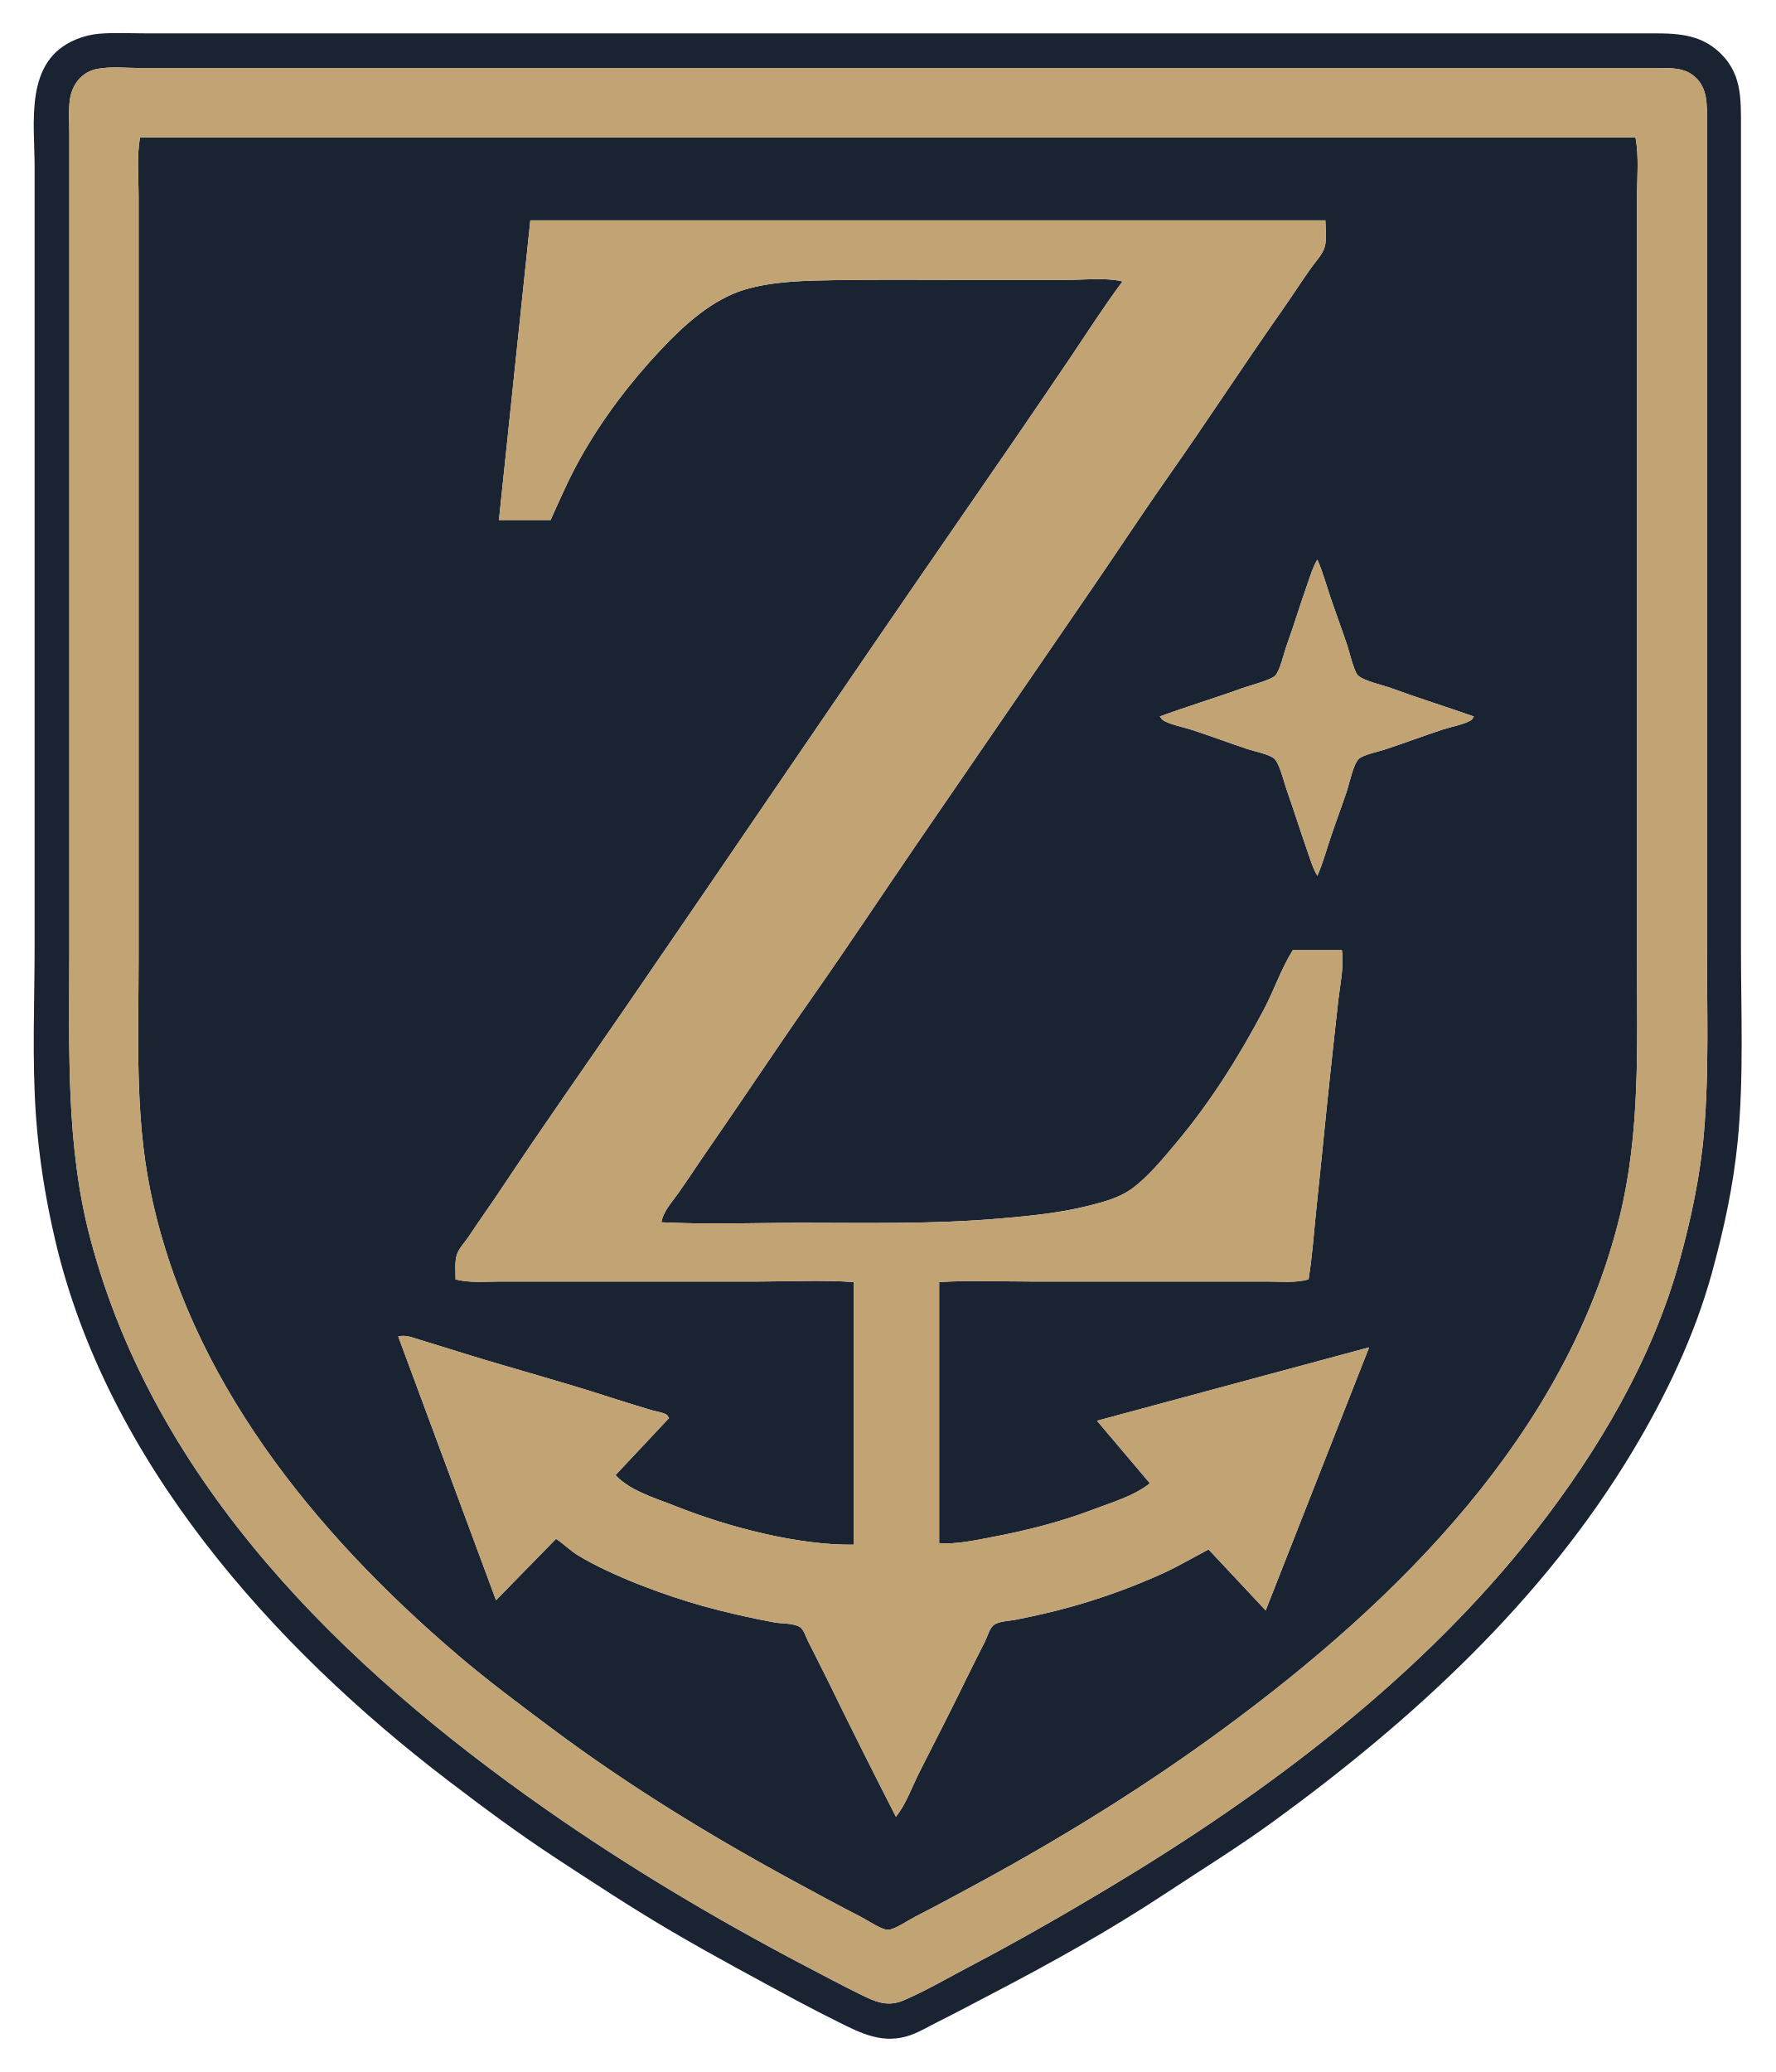
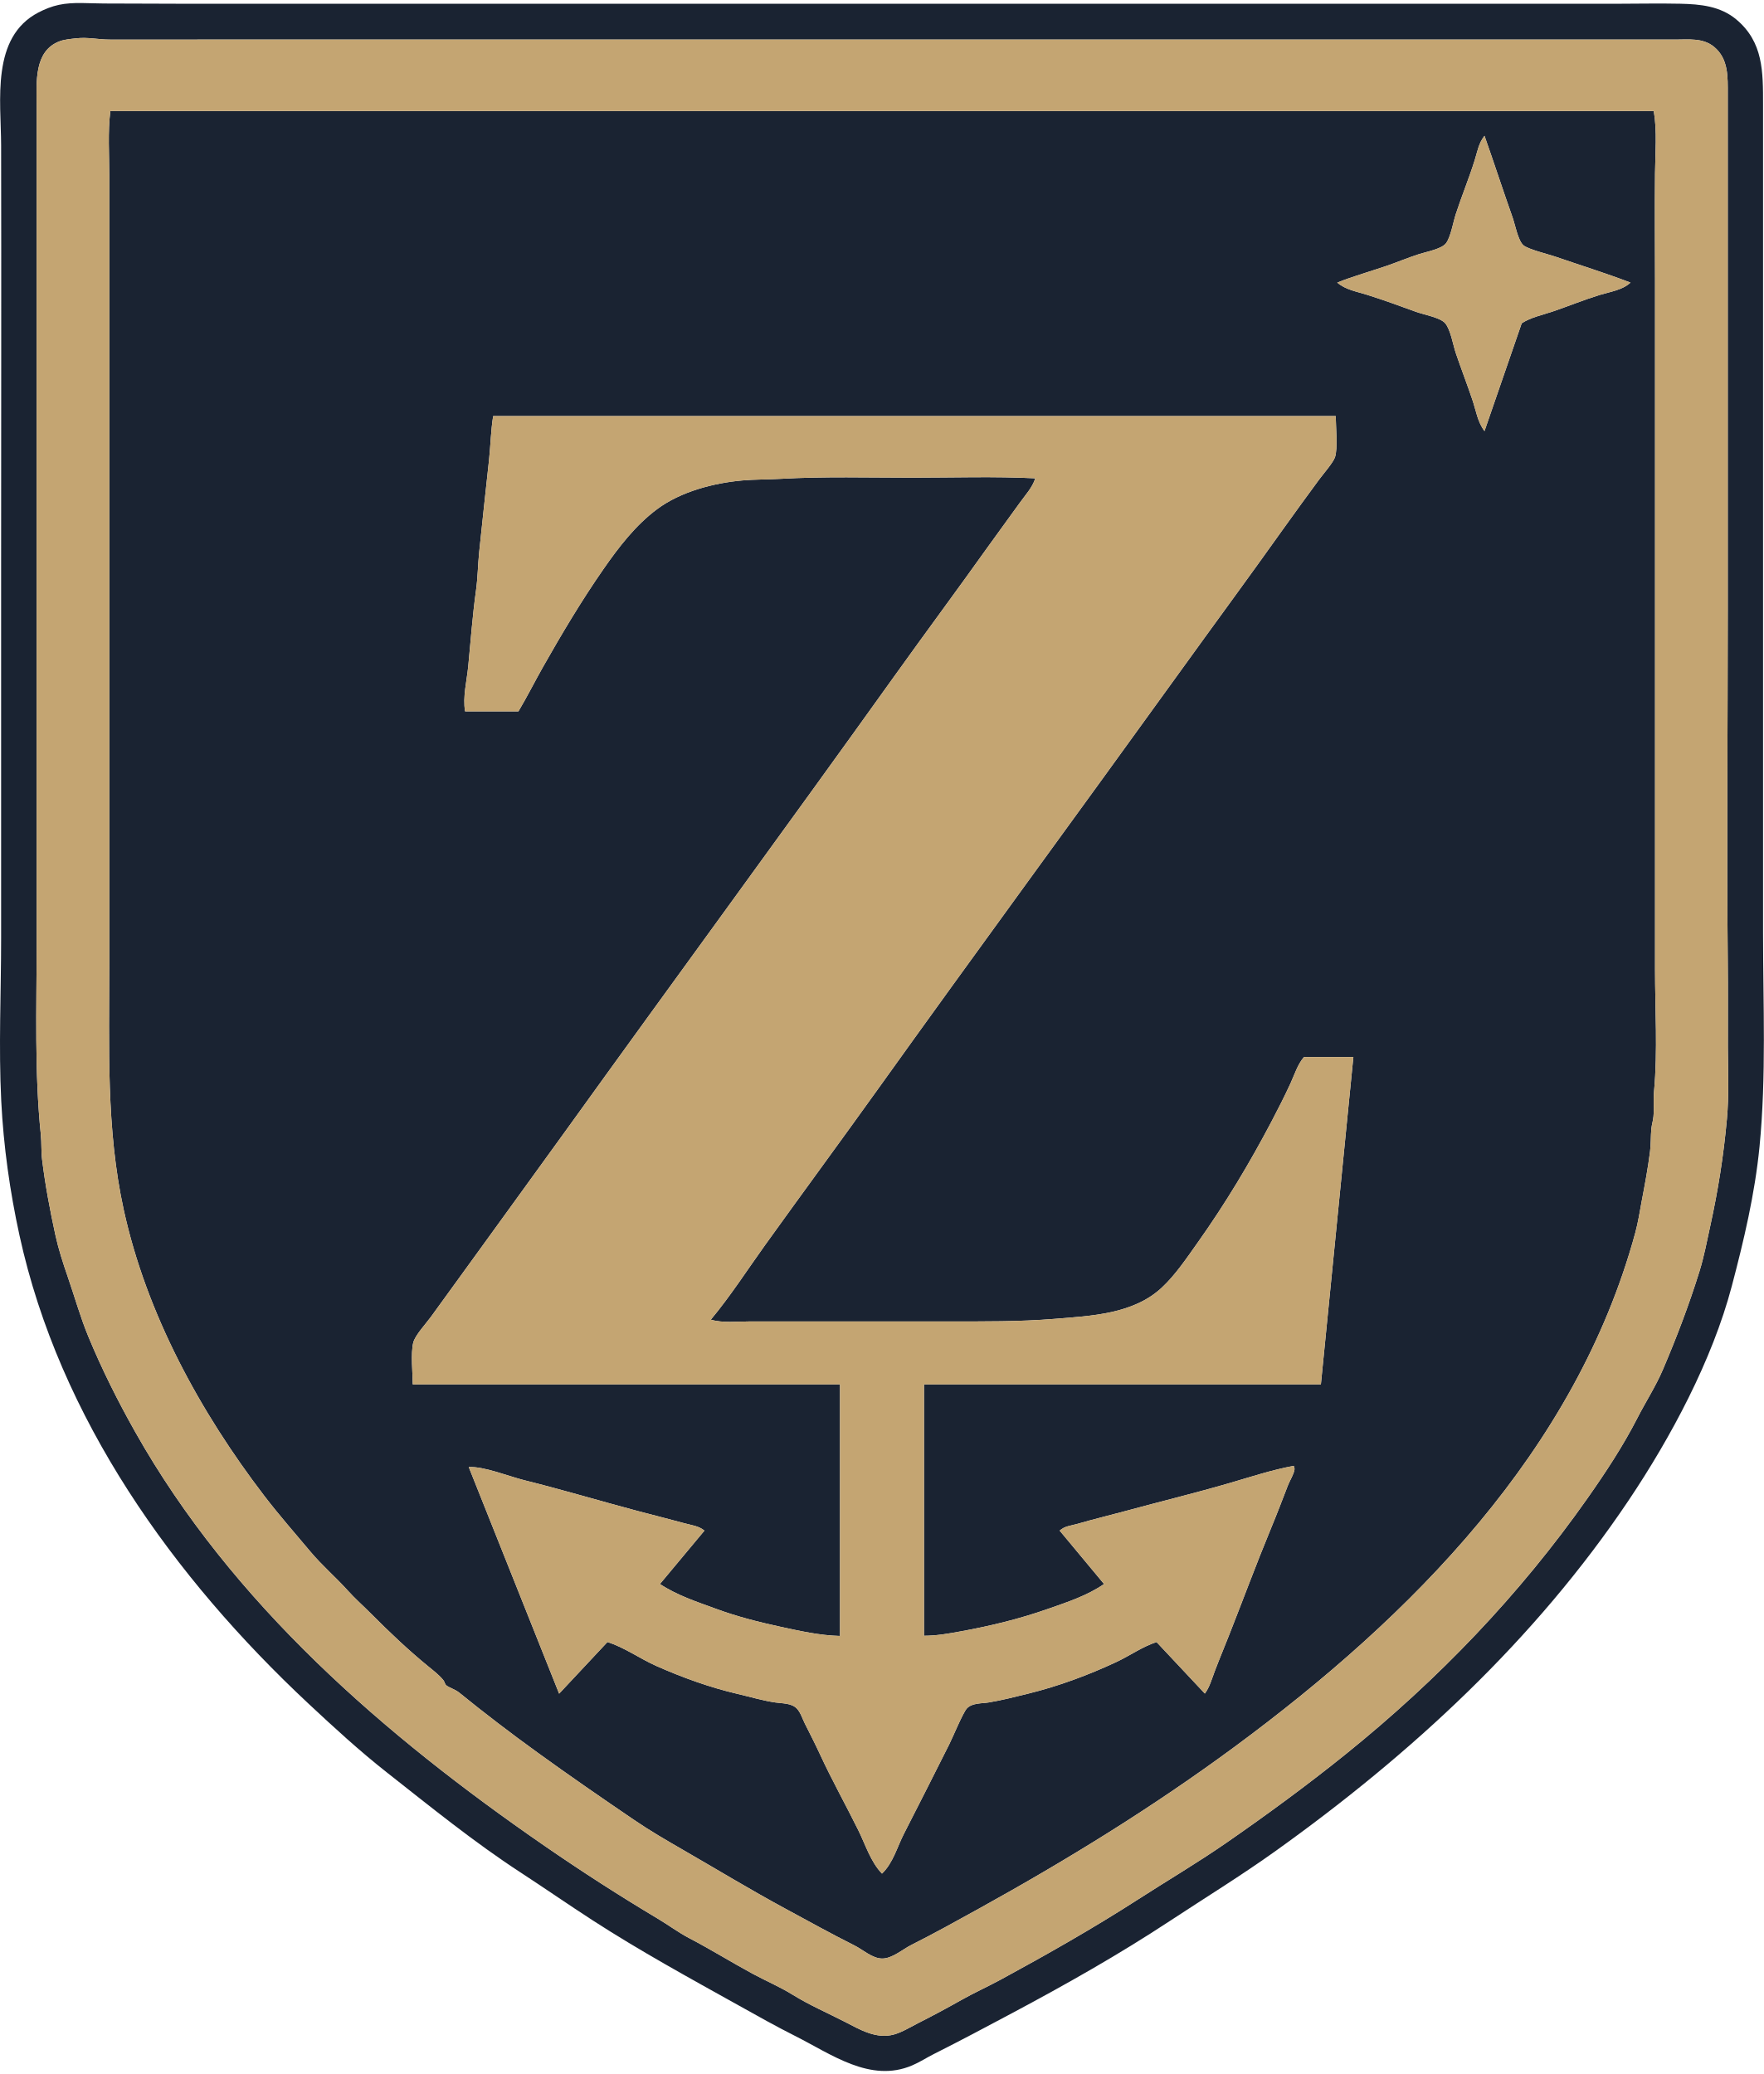
- <svg xmlns="http://www.w3.org/2000/svg" viewBox="178 243 653 762" role="img" aria-label="Zarparia">
-   <path d="M214.57 255.4C220.49 254.92 226.56 255.28 232.5 255.28C243.17 255.28 253.83 255.28 264.5 255.28C296.83 255.28 329.17 255.28 361.5 255.28C459.5 255.28 557.5 255.28 655.5 255.28C691.83 255.28 728.17 255.28 764.5 255.28C770.5 255.28 776.5 255.28 782.5 255.28C792.01 255.28 801.53 254.76 809.25 261.25C818.82 269.3 818.3 279 818.3 290.5C818.3 299.5 818.3 308.5 818.3 317.5C818.3 367.83 818.3 418.17 818.3 468.5C818.3 509.5 818.3 550.5 818.3 591.5C818.3 615.09 819.39 638.99 817.12 662.5C815.51 679.08 812 695.17 807.59 711.2C801.26 734.2 790.62 756.45 778.37 776.84C745.36 831.74 697.74 875.45 646.33 912.87C633.3 922.35 619.61 930.78 606.18 939.65C585.87 953.05 564.33 965.04 542.75 976.28C536.17 979.71 529.65 983.21 523.01 986.52C519.68 988.17 516.41 990.18 512.89 991.43C502.9 994.97 494.83 990.87 486.05 986.47C481.17 984.04 476.34 981.58 471.54 979C455.98 970.62 440.42 962.29 425.17 953.35C410.57 944.8 396.43 935.5 382.28 926.23C368.68 917.32 355.65 907.63 342.73 897.77C278.07 848.37 217.41 780.43 198.35 699.29C194.8 684.21 192.34 668.96 191.23 653.5C189.74 632.63 190.73 611.41 190.73 590.5C190.73 546.83 190.73 503.17 190.73 459.5C190.73 407.83 190.73 356.17 190.73 304.5C190.73 287.91 186.84 265.32 205.98 257.49C208.71 256.36 211.62 255.64 214.57 255.4ZM213.7 268.35C208.1 269.42 204.5 274.08 203.72 279.5C203.15 283.42 203.49 287.55 203.49 291.5C203.49 298.83 203.49 306.17 203.49 313.5C203.49 361.83 203.49 410.17 203.49 458.5C203.49 503.83 203.49 549.17 203.49 594.5C203.49 629.32 202.21 664.46 211.2 698.44C235.07 788.74 304.13 856.07 378.37 908.09C409 929.55 441.27 948.76 474.39 966.12C480.97 969.57 487.53 973.05 494.19 976.34C499.62 979.03 504.22 981.23 510.22 978.69C518.61 975.14 526.61 970.39 534.66 966.17C551.8 957.18 568.57 947.57 585.17 937.64C643.62 902.68 700.97 859.69 743.09 805.62C765.88 776.37 785.54 743.12 795.56 707.15C799.89 691.61 803.32 675.57 804.69 659.49C806.61 636.93 805.78 614.12 805.78 591.5C805.78 550.5 805.78 509.5 805.78 468.5C805.78 419.83 805.78 371.17 805.78 322.5C805.78 310.83 805.78 299.17 805.78 287.5C805.78 281.6 806.15 275.45 801.29 271.18C797.4 267.77 792.35 268.02 787.5 268.02C778.83 268.02 770.17 268.02 761.5 268.02C726.17 268.02 690.83 268.02 655.5 268.02C555.83 268.02 456.17 268.02 356.5 268.02C324.5 268.02 292.5 268.02 260.5 268.02C250.17 268.02 239.83 268.02 229.5 268.02C224.37 268.02 218.75 267.38 213.7 268.35ZM229.5 293.51C412.83 293.51 596.17 293.51 779.5 293.51C780.84 300.55 780.07 308.3 780.07 315.5C780.07 328.17 780.07 340.83 780.07 353.5C780.07 393.5 780.07 433.5 780.07 473.5C780.07 514.5 780.07 555.5 780.07 596.5C780.07 628.15 781.29 659.34 773.71 690.34C754.15 770.24 692.29 831.46 628.16 878.64C599.55 899.69 569.17 918.52 537.95 935.46C530.15 939.69 522.35 943.93 514.45 947.96C512.14 949.14 506.88 952.74 504.51 952.72C502.17 952.69 496.87 949.09 494.59 947.92C486.68 943.9 478.9 939.64 471.1 935.42C439.94 918.54 409.27 899.83 380.88 878.6C369.1 869.78 357.3 861.01 346.1 851.44C293.53 806.54 247.24 749.75 233.21 680.44C227.56 652.53 228.98 623.82 228.98 595.5C228.98 555.17 228.98 514.83 228.98 474.5C228.98 434.17 228.98 393.83 228.98 353.5C228.98 340.83 228.98 328.17 228.98 315.5C228.98 308.28 228.26 300.6 229.5 293.51ZM665.46 324.03C567.99 324.03 470.52 324.03 373.05 324.03C369.2 360.77 365.35 397.52 361.5 434.26C367.83 434.26 374.17 434.26 380.5 434.26C383.93 426.66 387.21 419.07 391.29 411.76C399.4 397.22 409.68 383.69 421.08 371.58C429.48 362.65 439.94 353.07 451.96 349.49C462.52 346.35 474.56 346.2 485.5 346.02C501.49 345.76 517.5 345.93 533.5 345.93C545.83 345.93 558.17 345.93 570.5 345.93C577.06 345.93 584.5 345 590.84 346.5C584 355.68 577.79 365.4 571.4 374.89C557.86 394.95 544.12 414.91 530.36 434.82C489.6 493.81 449.46 553.23 408.86 612.33C393.38 634.86 377.61 657.22 362.49 679.99C358.51 685.98 354.3 691.81 350.34 697.81C348.98 699.86 346.67 702.18 345.98 704.55C345.17 707.32 345.58 710.64 345.54 713.5C350.59 714.87 356.2 714.3 361.5 714.3C370.83 714.3 380.17 714.3 389.5 714.3C411.83 714.3 434.17 714.3 456.5 714.3C468.28 714.3 480.29 713.65 492.03 714.5C492.03 746.69 492.03 778.88 492.03 811.07C471.57 811.38 445.55 804.52 426.53 796.92C419.29 794.03 409.78 791.34 404.37 785.5C410.94 778.5 417.5 771.5 424.07 764.5C423.72 764.18 423.63 763.6 423.24 763.33C421.88 762.39 419.35 762.12 417.77 761.64C412.69 760.1 407.58 758.58 402.53 756.93C384.72 751.12 366.57 746.3 348.67 740.75C343.32 739.09 337.98 737.41 332.62 735.79C329.73 734.92 327.34 733.79 324.46 734.5C336.45 766.83 348.44 799.17 360.43 831.5C367.79 823.98 375.14 816.46 382.5 808.93C385.31 810.76 387.7 813.24 390.57 814.99C402.98 822.53 422.65 829.79 436.69 833.68C445.26 836.06 454 838.01 462.73 839.65C465.47 840.17 469.76 839.86 472.18 841.36C473.6 842.24 474.38 844.96 475.1 846.4C477.42 851.07 479.84 855.69 482.13 860.38C490.41 877.37 498.89 894.3 507.5 911.13C511.3 906.44 513.43 900.07 516.18 894.67C522.02 883.18 527.92 871.68 533.56 860.08C535.73 855.6 538.01 851.17 540.24 846.72C541.07 845.08 541.91 842.01 543.28 840.79C545.13 839.16 549.02 839.17 551.36 838.71C558.4 837.31 565.49 835.73 572.4 833.78C583.81 830.56 595.21 826.41 606 821.48C611.66 818.89 617.03 815.65 622.5 812.83C629.5 820.3 636.5 827.77 643.5 835.25C656.18 803 668.86 770.75 681.54 738.5C648.18 747.5 614.81 756.5 581.45 765.5C587.94 773.17 594.43 780.83 600.92 788.5C595.1 793.16 586.66 795.63 579.72 798.25C567.67 802.81 555.3 805.93 542.64 808.32C536.39 809.5 529.75 810.99 523.41 810.5C523.41 778.5 523.41 746.5 523.41 714.5C534.7 713.79 546.18 714.3 557.5 714.3C577.83 714.3 598.17 714.3 618.5 714.3C627.17 714.3 635.83 714.3 644.5 714.3C649.41 714.3 654.63 714.85 659.27 713.5C660.72 704.59 661.28 695.48 662.24 686.5C664 670.19 665.52 653.84 667.29 637.53C668.27 628.53 669.21 619.51 670.25 610.51C670.93 604.59 672.35 598.32 671.52 592.44C665.5 592.44 659.48 592.44 653.46 592.44C649.22 599.22 646.56 607.2 642.81 614.31C633.73 631.5 623.21 648.3 610.68 663.2C605.91 668.88 599.98 676.18 593.91 680.42C589.47 683.52 583.92 685.02 578.74 686.34C567.87 689.11 556.65 690.18 545.5 691.14C521.55 693.2 497.52 692.73 473.5 692.7C456.14 692.67 438.58 693.4 421.25 692.5C421.94 688.51 425.02 685.23 427.41 681.88C431.02 676.8 434.4 671.53 437.96 666.41C451.22 647.31 464.02 627.89 477.37 608.86C490.04 590.8 502.2 572.38 514.66 554.18C536.86 521.72 559.2 489.34 581.39 456.87C590.31 443.82 598.99 430.58 608.09 417.65C622.04 397.84 635.22 377.5 649.15 357.69C652.87 352.39 656.39 346.95 660.11 341.65C661.8 339.24 664.61 336.4 665.3 333.49C666 330.57 665.49 327.02 665.46 324.03ZM662.5 448.8C660.76 451.74 659.83 455.02 658.69 458.25C656.07 465.65 653.8 473.19 651.14 480.58C650.19 483.21 648.78 489.62 647 491.47C645.42 493.12 637.21 495.23 634.62 496.17C624.65 499.79 614.49 502.83 604.54 506.5C604.96 506.86 605.17 507.44 605.62 507.77C607.95 509.42 613.37 510.44 616.22 511.37C623.17 513.64 630.01 516.23 636.95 518.52C639.41 519.33 644.67 520.38 646.55 521.91C648.56 523.53 650.24 530.71 651.18 533.37C653.8 540.78 656.13 548.29 658.74 555.71C659.86 558.91 660.78 562.17 662.5 565.1C664.52 560.52 665.83 555.61 667.43 550.86C669.36 545.16 671.47 539.53 673.38 533.83C674.32 530.99 675.71 524.09 677.71 522.13C679.31 520.57 684.96 519.43 687.25 518.67C694.43 516.31 701.5 513.64 708.68 511.27C711.42 510.37 717.09 509.29 719.26 507.68C719.64 507.4 719.72 506.83 720.06 506.5C709.91 502.92 699.6 499.72 689.5 496.01C686.6 494.95 679.16 493.36 677.29 491.22C675.91 489.64 674.21 482.47 673.42 480.11C671.42 474.17 669.23 468.3 667.22 462.36C665.69 457.84 664.45 453.16 662.5 448.8Z" fill="#1a2332" fill-rule="evenodd" />
-   <path d="M213.7 268.35C218.75 267.38 224.37 268.02 229.5 268.02C239.83 268.02 250.17 268.02 260.5 268.02C292.5 268.02 324.5 268.02 356.5 268.02C456.17 268.02 555.83 268.02 655.5 268.02C690.83 268.02 726.17 268.02 761.5 268.02C770.17 268.02 778.83 268.02 787.5 268.02C792.35 268.02 797.4 267.77 801.29 271.18C806.15 275.45 805.78 281.6 805.78 287.5C805.78 299.17 805.78 310.83 805.78 322.5C805.78 371.17 805.78 419.83 805.78 468.5C805.78 509.5 805.78 550.5 805.78 591.5C805.78 614.12 806.61 636.93 804.69 659.49C803.32 675.57 799.89 691.61 795.56 707.15C785.54 743.12 765.88 776.37 743.09 805.62C700.97 859.69 643.62 902.68 585.17 937.64C568.57 947.57 551.8 957.18 534.66 966.17C526.61 970.39 518.61 975.14 510.22 978.69C504.22 981.23 499.62 979.03 494.19 976.34C487.53 973.05 480.97 969.57 474.39 966.12C441.27 948.76 409 929.55 378.37 908.09C304.13 856.07 235.07 788.74 211.2 698.44C202.21 664.46 203.49 629.32 203.49 594.5C203.49 549.17 203.49 503.83 203.49 458.5C203.49 410.17 203.49 361.83 203.49 313.5C203.49 306.17 203.49 298.83 203.49 291.5C203.49 287.55 203.15 283.42 203.72 279.5C204.5 274.08 208.1 269.42 213.7 268.35ZM229.5 293.51C228.26 300.6 228.98 308.28 228.98 315.5C228.98 328.17 228.98 340.83 228.98 353.5C228.98 393.83 228.98 434.17 228.98 474.5C228.98 514.83 228.98 555.17 228.98 595.5C228.98 623.82 227.56 652.53 233.21 680.44C247.24 749.75 293.53 806.54 346.1 851.44C357.3 861.01 369.1 869.78 380.88 878.6C409.27 899.83 439.94 918.54 471.1 935.42C478.9 939.64 486.68 943.9 494.59 947.92C496.87 949.09 502.17 952.69 504.51 952.72C506.88 952.74 512.14 949.14 514.45 947.96C522.35 943.93 530.15 939.69 537.95 935.46C569.17 918.52 599.55 899.69 628.16 878.64C692.29 831.46 754.15 770.24 773.71 690.34C781.29 659.34 780.07 628.15 780.07 596.5C780.07 555.5 780.07 514.5 780.07 473.5C780.07 433.5 780.07 393.5 780.07 353.5C780.07 340.83 780.07 328.17 780.07 315.5C780.07 308.3 780.84 300.55 779.5 293.51C596.17 293.51 412.83 293.51 229.5 293.51ZM665.46 324.03C665.49 327.02 666 330.57 665.3 333.49C664.61 336.4 661.8 339.24 660.11 341.65C656.39 346.95 652.87 352.39 649.15 357.69C635.22 377.5 622.04 397.84 608.09 417.65C598.99 430.58 590.31 443.82 581.39 456.87C559.2 489.34 536.86 521.72 514.66 554.18C502.2 572.38 490.04 590.8 477.37 608.86C464.02 627.89 451.22 647.31 437.96 666.41C434.4 671.53 431.02 676.8 427.41 681.88C425.02 685.23 421.94 688.51 421.25 692.5C438.58 693.4 456.14 692.67 473.5 692.7C497.52 692.73 521.55 693.2 545.5 691.14C556.65 690.18 567.87 689.11 578.74 686.34C583.92 685.02 589.47 683.52 593.91 680.42C599.98 676.18 605.91 668.88 610.68 663.2C623.21 648.3 633.73 631.5 642.81 614.31C646.56 607.2 649.22 599.22 653.46 592.44C659.48 592.44 665.5 592.44 671.52 592.44C672.35 598.32 670.93 604.59 670.25 610.51C669.21 619.51 668.27 628.53 667.29 637.53C665.52 653.84 664 670.19 662.24 686.5C661.28 695.48 660.72 704.59 659.27 713.5C654.63 714.85 649.41 714.3 644.5 714.3C635.83 714.3 627.17 714.3 618.5 714.3C598.17 714.3 577.83 714.3 557.5 714.3C546.18 714.3 534.7 713.79 523.41 714.5C523.41 746.5 523.41 778.5 523.41 810.5C529.75 810.99 536.39 809.5 542.64 808.32C555.3 805.93 567.67 802.81 579.72 798.25C586.66 795.63 595.1 793.16 600.92 788.5C594.43 780.83 587.94 773.17 581.45 765.5C614.81 756.5 648.18 747.5 681.54 738.5C668.86 770.75 656.18 803 643.5 835.25C636.5 827.77 629.5 820.3 622.5 812.83C617.03 815.65 611.66 818.89 606 821.48C595.21 826.41 583.81 830.56 572.4 833.78C565.49 835.73 558.4 837.31 551.36 838.71C549.02 839.17 545.13 839.16 543.28 840.79C541.91 842.01 541.07 845.08 540.24 846.72C538.01 851.17 535.73 855.6 533.56 860.08C527.92 871.68 522.02 883.18 516.18 894.67C513.43 900.07 511.3 906.44 507.5 911.13C498.89 894.3 490.41 877.37 482.13 860.38C479.84 855.69 477.42 851.07 475.1 846.4C474.38 844.96 473.6 842.24 472.18 841.36C469.76 839.86 465.47 840.17 462.73 839.65C454 838.01 445.26 836.06 436.69 833.68C422.65 829.79 402.98 822.53 390.57 814.99C387.7 813.24 385.31 810.76 382.5 808.93C375.14 816.46 367.79 823.98 360.43 831.5C348.44 799.17 336.45 766.83 324.46 734.5C327.34 733.79 329.73 734.92 332.62 735.79C337.98 737.41 343.32 739.09 348.67 740.75C366.57 746.3 384.72 751.12 402.53 756.93C407.58 758.58 412.69 760.1 417.77 761.64C419.35 762.12 421.88 762.39 423.24 763.33C423.63 763.6 423.72 764.18 424.07 764.5C417.5 771.5 410.94 778.5 404.37 785.5C409.78 791.34 419.29 794.03 426.53 796.92C445.55 804.52 471.57 811.38 492.03 811.07C492.03 778.88 492.03 746.69 492.03 714.5C480.29 713.65 468.28 714.3 456.5 714.3C434.17 714.3 411.83 714.3 389.5 714.3C380.17 714.3 370.83 714.3 361.5 714.3C356.2 714.3 350.59 714.87 345.54 713.5C345.58 710.64 345.17 707.32 345.98 704.55C346.67 702.18 348.98 699.86 350.34 697.81C354.3 691.81 358.51 685.98 362.49 679.99C377.61 657.22 393.38 634.86 408.86 612.33C449.46 553.23 489.6 493.81 530.36 434.82C544.12 414.91 557.86 394.95 571.4 374.89C577.79 365.4 584 355.68 590.84 346.5C584.5 345 577.06 345.93 570.5 345.93C558.17 345.93 545.83 345.93 533.5 345.93C517.5 345.93 501.49 345.76 485.5 346.02C474.56 346.2 462.52 346.35 451.96 349.49C439.94 353.07 429.48 362.65 421.08 371.58C409.68 383.69 399.4 397.22 391.29 411.76C387.21 419.07 383.93 426.66 380.5 434.26C374.17 434.26 367.83 434.26 361.5 434.26C365.35 397.52 369.2 360.77 373.05 324.03C470.52 324.03 567.99 324.03 665.46 324.03ZM662.5 448.8C664.45 453.16 665.69 457.84 667.22 462.36C669.23 468.3 671.42 474.17 673.42 480.11C674.21 482.47 675.91 489.64 677.29 491.22C679.16 493.36 686.6 494.95 689.5 496.01C699.6 499.72 709.91 502.92 720.06 506.5C719.72 506.83 719.64 507.4 719.26 507.68C717.09 509.29 711.42 510.37 708.68 511.27C701.5 513.64 694.43 516.31 687.25 518.67C684.96 519.43 679.31 520.57 677.71 522.13C675.71 524.09 674.32 530.99 673.38 533.83C671.47 539.53 669.36 545.16 667.43 550.86C665.83 555.61 664.52 560.52 662.5 565.1C660.78 562.17 659.86 558.91 658.74 555.71C656.13 548.29 653.8 540.78 651.18 533.37C650.24 530.71 648.56 523.53 646.55 521.91C644.67 520.38 639.41 519.33 636.95 518.52C630.01 516.23 623.17 513.64 616.22 511.37C613.37 510.44 607.95 509.42 605.62 507.77C605.17 507.44 604.96 506.86 604.54 506.5C614.49 502.83 624.65 499.79 634.62 496.17C637.21 495.23 645.42 493.12 647 491.47C648.78 489.62 650.19 483.21 651.14 480.58C653.8 473.19 656.07 465.65 658.69 458.25C659.83 455.02 660.76 451.74 662.5 448.8Z" fill="#c1a374" fill-rule="evenodd" />
+ <svg xmlns="http://www.w3.org/2000/svg" viewBox="0 0 1000 1176" width="1000" height="1176" role="img" aria-label="Zarparia">
+   <path d="M33.321 2.764 C41.507 0.991 50.688 1.986 59.004 1.986 C75.333 1.986 91.677 2.144 108.007 2.144 C158.927 2.144 209.861 2.144 260.781 2.144 C422.679 2.144 584.591 2.144 746.488 2.144 C802.698 2.144 858.907 2.144 915.117 2.144 C927.598 2.144 940.108 1.842 952.589 2.116 C963.932 2.361 975.275 3.441 984.341 11.008 C999.748 23.879 999.532 40.741 999.532 59.348 C999.532 72.795 999.532 86.257 999.532 99.704 C999.532 179.939 999.532 260.16 999.532 340.395 C999.532 403.335 999.532 466.261 999.532 529.201 C999.532 569.456 1001.448 610.114 997.528 650.21 C994.891 677.032 988.65 703.335 981.79 729.336 C970.735 771.204 947.329 814.961 923.26 850.834 C870.25 929.83 800.118 994.543 722.967 1049.7 C703.481 1063.623 683.087 1076.148 663.111 1089.306 C634.257 1108.302 604.365 1125.194 573.911 1141.423 C559.138 1149.292 544.379 1157.161 529.405 1164.685 C525.297 1166.746 521.406 1169.311 517.168 1171.113 C493.402 1181.288 471.221 1164.685 450.654 1154.365 C439.902 1148.96 429.381 1143.037 418.874 1137.171 C390.928 1121.605 362.895 1106.27 335.987 1088.86 C322.309 1080.01 308.891 1070.7 295.242 1061.793 C268.78 1044.555 244.221 1024.594 219.431 1005.093 C203.909 992.886 189.367 979.525 174.911 966.02 C98.307 894.375 33.753 804.382 11.053 700.51 C5.605 675.605 1.987 649.864 0.705 624.325 C-0.838 593.669 0.633 562.768 0.633 532.084 C0.633 461.462 0.633 390.84 0.633 320.218 C0.633 240.948 0.791 161.678 0.633 82.409 C0.575 57.071 -5.262 21.14 21.805 7.059 C25.408 5.185 29.357 3.614 33.321 2.764 ZM43.496 21.702 C40.426 22.048 36.722 22.308 33.839 23.389 C19.124 28.851 20.767 46.838 20.767 59.348 C20.767 71.844 20.767 84.325 20.767 96.821 C20.767 178.008 20.767 259.209 20.767 340.395 C20.767 405.728 20.767 471.075 20.767 536.408 C20.767 572.036 19.499 607.981 23.145 643.378 C23.621 648.034 23.289 652.819 23.866 657.474 C25.624 671.843 28.319 686.198 31.418 700.352 C33.148 708.25 35.684 716.09 38.322 723.715 C42.271 735.115 45.499 746.761 50.126 757.959 C57.836 776.58 66.816 794.481 76.703 812.021 C131.586 909.335 218.105 984.137 308.948 1046.789 C329.832 1061.187 351.134 1074.923 372.941 1087.937 C378.908 1091.483 384.644 1095.792 390.784 1098.992 C402.933 1105.333 414.694 1112.669 426.772 1119.198 C434.252 1123.248 442.179 1126.578 449.385 1131.06 C458.653 1136.825 469.073 1141.336 478.787 1146.323 C487.377 1150.733 496.76 1156.426 506.906 1153.573 C511.591 1152.247 516.231 1149.321 520.57 1147.13 C528.828 1142.965 536.942 1138.598 544.985 1134.058 C552.407 1129.864 560.219 1126.361 567.714 1122.283 C593.887 1108.057 620.06 1093.198 645.124 1077.056 C661.756 1066.347 678.85 1056.273 695.122 1045.002 C718.254 1028.975 741.011 1012.314 762.933 994.644 C815.28 952.458 861.559 904.291 900.127 849.379 C910.36 834.808 920.204 819.862 928.304 804.036 C932.974 794.899 938.638 786.194 942.717 776.667 C950.557 758.319 957.576 739.871 963.5 720.832 C966.094 712.487 967.708 703.782 969.582 695.264 C974.079 674.74 977.149 655.384 979.051 634.414 C980.262 621.14 979.642 607.376 979.584 594.058 C979.541 577.729 979.685 561.385 979.527 545.055 C978.893 478.771 979.527 412.444 979.527 346.16 C979.527 266.891 979.527 187.621 979.527 108.351 C979.527 90.09 979.527 71.844 979.527 53.583 C979.527 43.768 980.046 33.377 971.729 26.531 C965.446 21.371 957.331 22.437 949.707 22.437 C935.77 22.437 921.847 22.437 907.91 22.437 C850.735 22.437 793.574 22.437 736.399 22.437 C579.777 22.437 423.169 22.437 266.546 22.437 C215.136 22.437 163.741 22.437 112.331 22.437 C95.511 22.437 78.706 22.495 61.886 22.437 C55.718 22.409 49.737 21.011 43.496 21.702 ZM937.571 62.951 C939.532 74.554 938.407 86.545 938.292 98.262 C938.076 118.44 938.292 138.618 938.292 158.796 C938.292 223.177 938.292 287.544 938.292 351.925 C938.292 417.748 938.292 483.556 938.292 549.379 C938.292 572.295 939.834 595.773 937.744 618.574 C937.298 623.359 937.816 628.202 937.413 632.972 C937.211 635.408 936.418 637.743 936.188 640.179 C935.813 644.387 936 648.668 935.467 652.876 C934.285 662.317 932.541 671.598 930.769 680.895 C929.644 686.905 928.708 693.088 927.093 699.011 C893.469 822.586 800.219 916.47 699.834 990.551 C653.685 1024.608 605.244 1054.442 555.074 1082.187 C542.347 1089.22 529.621 1096.311 516.621 1102.84 C511.677 1105.319 505.768 1110.623 500.032 1110.536 C494.526 1110.464 489.237 1105.521 484.509 1103.157 C471.206 1096.484 458.192 1089.263 445.047 1082.143 C425.489 1071.564 406.594 1060.078 387.339 1048.98 C378.072 1043.633 368.545 1038.113 359.652 1032.045 C341.074 1019.405 322.669 1006.722 304.48 993.549 C289.506 982.71 274.776 971.468 260.421 959.809 C257.956 957.805 254.613 956.984 252.912 955.542 C252.292 955.024 252.033 953.582 251.514 952.905 C249.41 950.109 245.922 947.428 243.227 945.223 C231.639 935.783 220.786 925.463 210.207 914.841 C205.883 910.474 201.329 906.496 197.207 901.913 C190.419 894.361 182.607 887.688 176.064 879.89 C167.301 869.427 158.235 859.136 149.919 848.283 C113.426 800.592 83.087 745.002 70.174 686.098 C60.07 640.049 61.959 593.439 61.959 546.496 C61.959 484.046 61.959 421.582 61.959 359.132 C61.959 293.799 61.959 228.452 61.959 163.119 C61.959 141.976 61.959 120.847 61.959 99.704 C61.959 87.467 61.051 75.13 62.564 62.951 C354.233 62.951 645.902 62.951 937.571 62.951 ZM841.612 77.004 C838.311 81.14 837.648 85.695 836.092 90.696 C832.878 101.058 828.655 111.147 825.311 121.481 C823.855 125.978 822.501 134.092 819.892 137.796 C817.514 141.183 808.434 142.812 804.485 144.095 C798.417 146.055 792.566 148.505 786.57 150.595 C777.101 153.867 767.444 156.504 758.134 160.237 C762.832 164.301 769.044 165.281 775.011 167.155 C784.322 170.095 793.56 173.439 802.727 176.797 C806.949 178.354 816.548 180.04 819.315 183.283 C822.385 186.886 823.798 195.663 825.369 200.304 C828.395 209.168 831.782 217.931 834.78 226.823 C836.827 232.877 837.677 239.29 841.612 244.436 C848.645 224.056 855.679 203.677 862.712 183.297 C867.944 179.896 874.487 178.613 880.368 176.61 C889.217 173.583 897.937 170.009 906.872 167.256 C912.767 165.454 919.873 164.489 924.369 160.237 C910.331 154.861 895.861 150.379 881.665 145.478 C877.73 144.124 866.171 141.342 863.606 139.007 C860.593 136.269 858.979 127.405 857.552 123.355 C852.104 107.948 847.06 92.425 841.612 77.004 ZM757.269 235.932 C598.052 235.932 438.821 235.932 279.59 235.932 C278.249 244.234 278.12 252.766 277.212 261.126 C275.338 278.406 273.45 295.73 271.663 313.011 C270.928 320.16 270.87 327.482 269.89 334.587 C267.887 348.928 266.849 363.427 265.451 377.854 C264.629 386.256 262.28 395.034 263.664 403.35 C273.753 403.35 283.842 403.35 293.93 403.35 C298.845 395.106 303.14 386.501 307.867 378.142 C318.547 359.29 329.645 340.655 342.011 322.855 C350.688 310.359 360.301 297.763 372.638 288.625 C385.955 278.738 404.533 273.881 420.82 272.425 C427.983 271.791 435.203 271.935 442.381 271.517 C467.3 270.105 492.378 270.84 517.327 270.84 C540.474 270.84 563.822 270.061 586.94 271.214 C585.268 276.504 581.348 280.612 578.091 285.18 C572.095 293.597 565.898 301.87 559.902 310.302 C542.347 334.947 524.303 359.247 506.69 383.878 C445.249 469.763 382.756 554.899 321.084 640.626 C302.203 666.871 283.121 692.972 264.211 719.204 C257.567 728.413 250.865 737.594 244.207 746.804 C241.555 750.45 235.271 757.195 234.276 761.332 C232.792 767.428 233.959 778.396 234.003 784.983 C314.742 784.983 395.482 784.983 476.222 784.983 C476.222 832.53 476.222 880.078 476.222 927.625 C464.576 927.322 453.479 924.786 442.15 922.336 C429.871 919.684 417.793 916.585 405.989 912.247 C394.949 908.197 383.995 904.666 374.137 898.166 C382.54 888.077 390.957 877.988 399.374 867.899 C396.246 865.247 392.023 864.815 388.045 863.719 C379.325 861.327 370.534 859.151 361.785 856.83 C340.224 851.094 318.85 844.68 297.159 839.29 C288.324 837.085 274.257 831.334 265.754 831.867 C282.833 874.687 299.912 917.522 316.991 960.342 C326.114 950.585 335.252 940.842 344.375 931.084 C353.873 934.024 362.866 940.553 372.105 944.646 C386.719 951.132 402.515 956.854 418.124 960.472 C425.172 962.115 432.335 964.277 439.498 965.329 C443.505 965.934 448.708 965.631 451.749 968.788 C453.882 970.993 454.906 974.538 456.275 977.262 C459.157 983.027 462.126 988.764 464.821 994.615 C471.567 1009.244 479.45 1023.325 486.599 1037.767 C490.692 1046.04 493.575 1055.696 500.032 1062.369 C506.301 1056.431 508.636 1047.265 512.527 1039.684 C521.189 1022.821 529.707 1005.872 538.225 988.937 C540.257 984.887 545.922 971.094 548.199 968.672 C551.153 965.545 556.63 965.948 560.565 965.314 C568.088 964.089 575.756 962.071 583.193 960.255 C600.084 956.105 617.106 949.777 632.859 942.413 C640.497 938.853 647.689 933.664 655.688 931.084 C664.812 940.813 673.949 950.541 683.073 960.284 C685.84 956.551 687.036 951.939 688.679 947.63 C691.288 940.741 694.156 933.923 696.851 927.063 C704.749 907.044 712.215 886.837 720.43 866.962 C723.846 858.733 727.002 850.474 730.202 842.158 C731.268 839.405 733.546 835.989 733.92 833.092 C734.007 832.444 733.517 831.824 733.517 831.161 C721.324 833.381 709.087 837.431 697.211 840.89 C677.682 846.583 657.807 851.411 638.177 856.758 C629.054 859.237 619.873 861.428 610.822 864.065 C607.161 865.132 603.529 865.276 600.762 867.899 C609.15 877.988 617.538 888.077 625.926 898.166 C616.255 904.824 605.086 908.427 594.089 912.29 C577.961 917.954 561.559 921.947 544.754 925.002 C537.678 926.299 531.076 927.495 523.841 927.51 C523.841 880.006 523.841 832.487 523.841 784.983 C598.845 784.983 673.848 784.983 748.852 784.983 C754.992 723.109 761.132 661.236 767.271 599.348 C757.946 599.348 748.607 599.348 739.282 599.348 C735.664 603.484 733.892 609.35 731.586 614.38 C728.285 621.529 724.696 628.62 721.035 635.581 C708.482 659.506 694.631 682.566 678.994 704.589 C672.796 713.309 666.411 722.922 658.528 730.229 C642.4 745.161 618.677 746.112 598.038 747.813 C577.903 749.456 557.711 749.283 537.505 749.283 C513.479 749.283 489.467 749.283 465.441 749.283 C451.994 749.283 438.533 749.283 425.086 749.283 C417.894 749.283 409.794 750.277 402.991 748.274 C414.103 734.928 423.702 719.996 433.834 705.872 C455.093 676.268 476.697 646.924 497.927 617.277 C554.194 538.656 611.427 460.741 667.968 382.293 C687.886 354.635 708.107 327.222 727.853 299.449 C734.439 290.196 741.17 281.03 747.886 271.877 C750.019 268.981 755.828 262.293 756.837 259.295 C758.552 254.179 757.298 241.798 757.269 235.932 Z" fill="#1A2332" fill-rule="evenodd" />
+   <path d="M43.496 21.702 C49.737 21.011 55.718 22.409 61.886 22.437 C78.706 22.495 95.511 22.437 112.331 22.437 C163.741 22.437 215.136 22.437 266.546 22.437 C423.169 22.437 579.777 22.437 736.399 22.437 C793.574 22.437 850.735 22.437 907.91 22.437 C921.847 22.437 935.77 22.437 949.707 22.437 C957.331 22.437 965.446 21.371 971.729 26.531 C980.046 33.377 979.527 43.768 979.527 53.583 C979.527 71.844 979.527 90.09 979.527 108.351 C979.527 187.621 979.527 266.891 979.527 346.16 C979.527 412.444 978.893 478.771 979.527 545.055 C979.685 561.385 979.541 577.729 979.584 594.058 C979.642 607.376 980.262 621.14 979.051 634.414 C977.149 655.384 974.079 674.74 969.582 695.264 C967.708 703.782 966.094 712.487 963.5 720.832 C957.576 739.871 950.557 758.319 942.717 776.667 C938.638 786.194 932.974 794.899 928.304 804.036 C920.204 819.862 910.36 834.808 900.127 849.379 C861.559 904.291 815.28 952.458 762.933 994.644 C741.011 1012.314 718.254 1028.975 695.122 1045.002 C678.85 1056.273 661.756 1066.347 645.124 1077.056 C620.06 1093.198 593.887 1108.057 567.714 1122.283 C560.219 1126.361 552.407 1129.864 544.985 1134.058 C536.942 1138.598 528.828 1142.965 520.57 1147.13 C516.231 1149.321 511.591 1152.247 506.906 1153.573 C496.76 1156.426 487.377 1150.733 478.787 1146.323 C469.073 1141.336 458.653 1136.825 449.385 1131.06 C442.179 1126.578 434.252 1123.248 426.772 1119.198 C414.694 1112.669 402.933 1105.333 390.784 1098.992 C384.644 1095.792 378.908 1091.483 372.941 1087.937 C351.134 1074.923 329.832 1061.187 308.948 1046.789 C218.105 984.137 131.586 909.335 76.703 812.021 C66.816 794.481 57.836 776.58 50.126 757.959 C45.499 746.761 42.271 735.115 38.322 723.715 C35.684 716.09 33.148 708.25 31.418 700.352 C28.319 686.198 25.624 671.843 23.866 657.474 C23.289 652.819 23.621 648.034 23.145 643.378 C19.499 607.981 20.767 572.036 20.767 536.408 C20.767 471.075 20.767 405.728 20.767 340.395 C20.767 259.209 20.767 178.008 20.767 96.821 C20.767 84.325 20.767 71.844 20.767 59.348 C20.767 46.838 19.124 28.851 33.839 23.389 C36.722 22.308 40.426 22.048 43.496 21.702 ZM937.571 62.951 C645.902 62.951 354.233 62.951 62.564 62.951 C61.051 75.13 61.959 87.467 61.959 99.704 C61.959 120.847 61.959 141.976 61.959 163.119 C61.959 228.452 61.959 293.799 61.959 359.132 C61.959 421.582 61.959 484.046 61.959 546.496 C61.959 593.439 60.07 640.049 70.174 686.098 C83.087 745.002 113.426 800.592 149.919 848.283 C158.235 859.136 167.301 869.427 176.064 879.89 C182.607 887.688 190.419 894.361 197.207 901.913 C201.329 906.496 205.883 910.474 210.207 914.841 C220.786 925.463 231.639 935.783 243.227 945.223 C245.922 947.428 249.41 950.109 251.514 952.905 C252.033 953.582 252.292 955.024 252.912 955.542 C254.613 956.984 257.956 957.805 260.421 959.809 C274.776 971.468 289.506 982.71 304.48 993.549 C322.669 1006.722 341.074 1019.405 359.652 1032.045 C368.545 1038.113 378.072 1043.633 387.339 1048.98 C406.594 1060.078 425.489 1071.564 445.047 1082.143 C458.192 1089.263 471.206 1096.484 484.509 1103.157 C489.237 1105.521 494.526 1110.464 500.032 1110.536 C505.768 1110.623 511.677 1105.319 516.621 1102.84 C529.621 1096.311 542.347 1089.22 555.074 1082.187 C605.244 1054.442 653.685 1024.608 699.834 990.551 C800.219 916.47 893.469 822.586 927.093 699.011 C928.708 693.088 929.644 686.905 930.769 680.895 C932.541 671.598 934.285 662.317 935.467 652.876 C936 648.668 935.813 644.387 936.188 640.179 C936.418 637.743 937.211 635.408 937.413 632.972 C937.816 628.202 937.298 623.359 937.744 618.574 C939.834 595.773 938.292 572.295 938.292 549.379 C938.292 483.556 938.292 417.748 938.292 351.925 C938.292 287.544 938.292 223.177 938.292 158.796 C938.292 138.618 938.076 118.44 938.292 98.262 C938.407 86.545 939.532 74.554 937.571 62.951 ZM841.612 77.004 C847.06 92.425 852.104 107.948 857.552 123.355 C858.979 127.405 860.593 136.269 863.606 139.007 C866.171 141.342 877.73 144.124 881.665 145.478 C895.861 150.379 910.331 154.861 924.369 160.237 C919.873 164.489 912.767 165.454 906.872 167.256 C897.937 170.009 889.217 173.583 880.368 176.61 C874.487 178.613 867.944 179.896 862.712 183.297 C855.679 203.677 848.645 224.056 841.612 244.436 C837.677 239.29 836.827 232.877 834.78 226.823 C831.782 217.931 828.395 209.168 825.369 200.304 C823.798 195.663 822.385 186.886 819.315 183.283 C816.548 180.04 806.949 178.354 802.727 176.797 C793.56 173.439 784.322 170.095 775.011 167.155 C769.044 165.281 762.832 164.301 758.134 160.237 C767.444 156.504 777.101 153.867 786.57 150.595 C792.566 148.505 798.417 146.055 804.485 144.095 C808.434 142.812 817.514 141.183 819.892 137.796 C822.501 134.092 823.855 125.978 825.311 121.481 C828.655 111.147 832.878 101.058 836.092 90.696 C837.648 85.695 838.311 81.14 841.612 77.004 ZM757.269 235.932 C757.298 241.798 758.552 254.179 756.837 259.295 C755.828 262.293 750.019 268.981 747.886 271.877 C741.17 281.03 734.439 290.196 727.853 299.449 C708.107 327.222 687.886 354.635 667.968 382.293 C611.427 460.741 554.194 538.656 497.927 617.277 C476.697 646.924 455.093 676.268 433.834 705.872 C423.702 719.996 414.103 734.928 402.991 748.274 C409.794 750.277 417.894 749.283 425.086 749.283 C438.533 749.283 451.994 749.283 465.441 749.283 C489.467 749.283 513.479 749.283 537.505 749.283 C557.711 749.283 577.903 749.456 598.038 747.813 C618.677 746.112 642.4 745.161 658.528 730.229 C666.411 722.922 672.796 713.309 678.994 704.589 C694.631 682.566 708.482 659.506 721.035 635.581 C724.696 628.62 728.285 621.529 731.586 614.38 C733.892 609.35 735.664 603.484 739.282 599.348 C748.607 599.348 757.946 599.348 767.271 599.348 C761.132 661.236 754.992 723.109 748.852 784.983 C673.848 784.983 598.845 784.983 523.841 784.983 C523.841 832.487 523.841 880.006 523.841 927.51 C531.076 927.495 537.678 926.299 544.754 925.002 C561.559 921.947 577.961 917.954 594.089 912.29 C605.086 908.427 616.255 904.824 625.926 898.166 C617.538 888.077 609.15 877.988 600.762 867.899 C603.529 865.276 607.161 865.132 610.822 864.065 C619.873 861.428 629.054 859.237 638.177 856.758 C657.807 851.411 677.682 846.583 697.211 840.89 C709.087 837.431 721.324 833.381 733.517 831.161 C733.517 831.824 734.007 832.444 733.92 833.092 C733.546 835.989 731.268 839.405 730.202 842.158 C727.002 850.474 723.846 858.733 720.43 866.962 C712.215 886.837 704.749 907.044 696.851 927.063 C694.156 933.923 691.288 940.741 688.679 947.63 C687.036 951.939 685.84 956.551 683.073 960.284 C673.949 950.541 664.812 940.813 655.688 931.084 C647.689 933.664 640.497 938.853 632.859 942.413 C617.106 949.777 600.084 956.105 583.193 960.255 C575.756 962.071 568.088 964.089 560.565 965.314 C556.63 965.948 551.153 965.545 548.199 968.672 C545.922 971.094 540.257 984.887 538.225 988.937 C529.707 1005.872 521.189 1022.821 512.527 1039.684 C508.636 1047.265 506.301 1056.431 500.032 1062.369 C493.575 1055.696 490.692 1046.04 486.599 1037.767 C479.45 1023.325 471.567 1009.244 464.821 994.615 C462.126 988.764 459.157 983.027 456.275 977.262 C454.906 974.538 453.882 970.993 451.749 968.788 C448.708 965.631 443.505 965.934 439.498 965.329 C432.335 964.277 425.172 962.115 418.124 960.472 C402.515 956.854 386.719 951.132 372.105 944.646 C362.866 940.553 353.873 934.024 344.375 931.084 C335.252 940.842 326.114 950.585 316.991 960.342 C299.912 917.522 282.833 874.687 265.754 831.867 C274.257 831.334 288.324 837.085 297.159 839.29 C318.85 844.68 340.224 851.094 361.785 856.83 C370.534 859.151 379.325 861.327 388.045 863.719 C392.023 864.815 396.246 865.247 399.374 867.899 C390.957 877.988 382.54 888.077 374.137 898.166 C383.995 904.666 394.949 908.197 405.989 912.247 C417.793 916.585 429.871 919.684 442.15 922.336 C453.479 924.786 464.576 927.322 476.222 927.625 C476.222 880.078 476.222 832.53 476.222 784.983 C395.482 784.983 314.742 784.983 234.003 784.983 C233.959 778.396 232.792 767.428 234.276 761.332 C235.271 757.195 241.555 750.45 244.207 746.804 C250.865 737.594 257.567 728.413 264.211 719.204 C283.121 692.972 302.203 666.871 321.084 640.626 C382.756 554.899 445.249 469.763 506.69 383.878 C524.303 359.247 542.347 334.947 559.902 310.302 C565.898 301.87 572.095 293.597 578.091 285.18 C581.348 280.612 585.268 276.504 586.94 271.214 C563.822 270.061 540.474 270.84 517.327 270.84 C492.378 270.84 467.3 270.105 442.381 271.517 C435.203 271.935 427.983 271.791 420.82 272.425 C404.533 273.881 385.955 278.738 372.638 288.625 C360.301 297.763 350.688 310.359 342.011 322.855 C329.645 340.655 318.547 359.29 307.867 378.142 C303.14 386.501 298.845 395.106 293.93 403.35 C283.842 403.35 273.753 403.35 263.664 403.35 C262.28 395.034 264.629 386.256 265.451 377.854 C266.849 363.427 267.887 348.928 269.89 334.587 C270.87 327.482 270.928 320.16 271.663 313.011 C273.45 295.73 275.338 278.406 277.212 261.126 C278.12 252.766 278.249 244.234 279.59 235.932 C438.821 235.932 598.052 235.932 757.269 235.932 Z" fill="#C4A572" fill-rule="evenodd" />
</svg>
